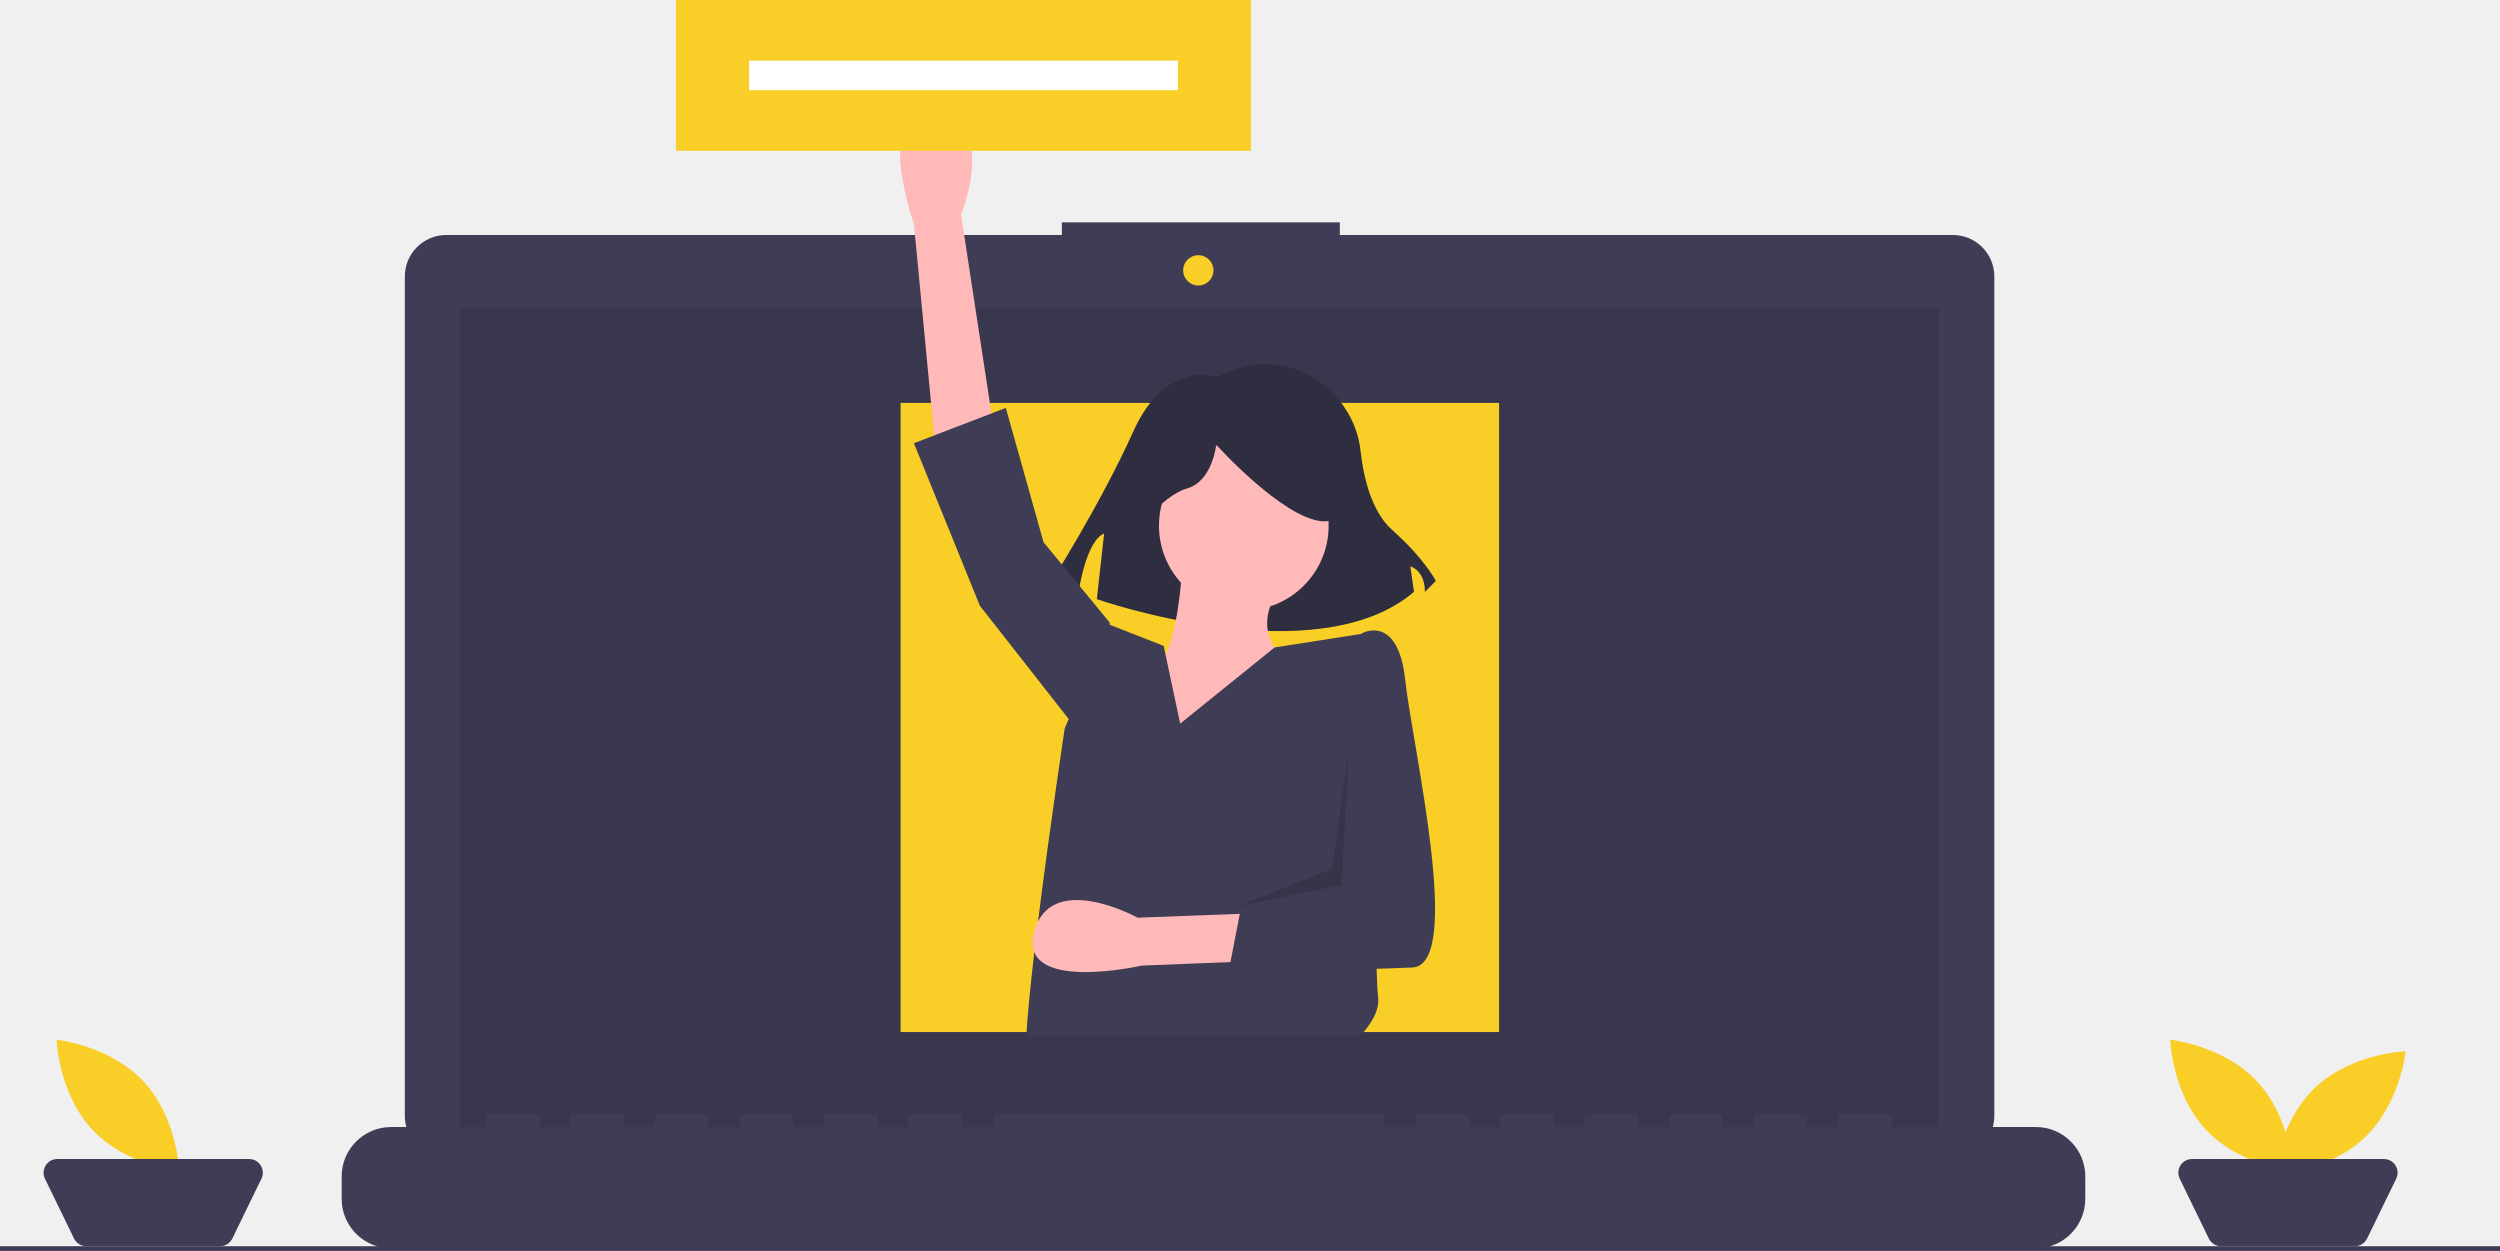
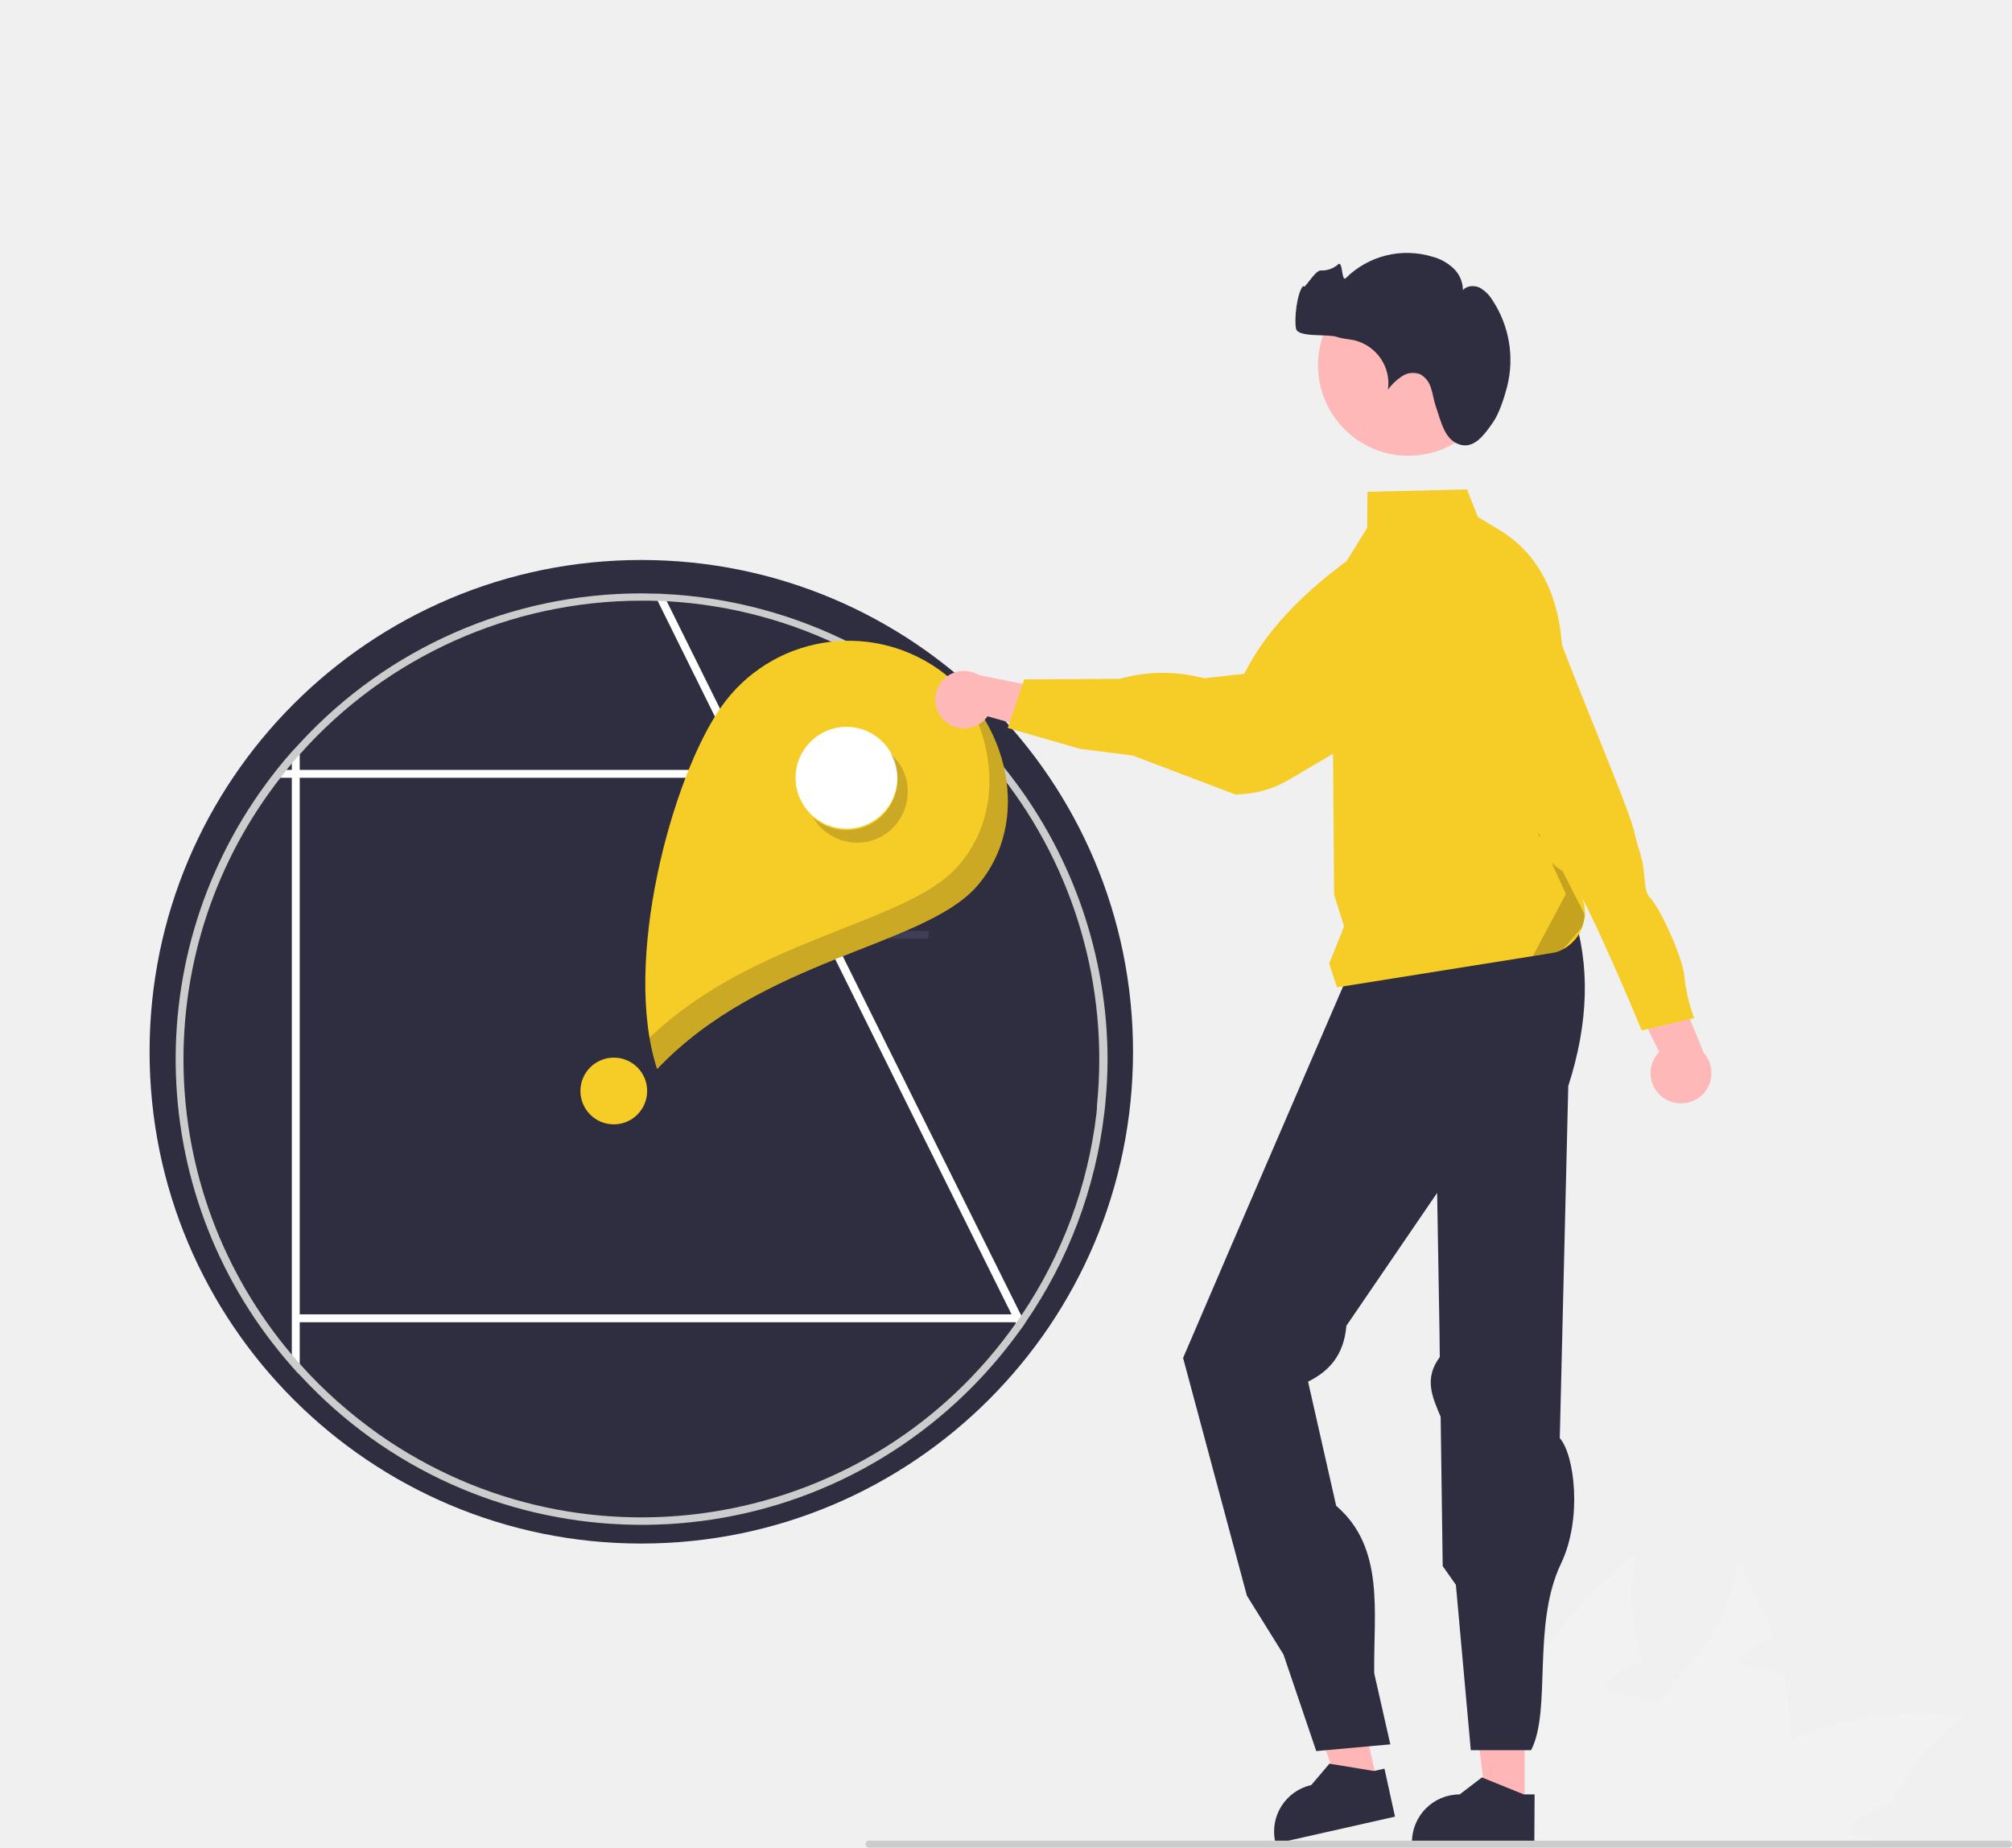
- <svg xmlns="http://www.w3.org/2000/svg" id="b665ac0c-e2fc-4bb5-9b25-39c3bd142587" data-name="Layer 1" width="1061" height="530.892" viewBox="0 0 1061 530.892">
-   <path d="M898.293,284.281H638.123v-5.362h-117.971v5.362H258.91a17.599,17.599,0,0,0-17.599,17.599V658.131A17.599,17.599,0,0,0,258.91,675.73H898.293a17.599,17.599,0,0,0,17.599-17.599V301.879A17.599,17.599,0,0,0,898.293,284.281Z" transform="translate(-69.5 -184.5538)" fill="#3f3d56" />
-   <rect x="195.406" y="130.828" width="627.391" height="353.913" opacity="0.1" />
-   <circle cx="508.565" cy="114.742" r="6.435" fill="#f9ce26" />
-   <path d="M933.507,662.86H872.278v-4.412a.875.875,0,0,0-.875-.875h-20.993a.875.875,0,0,0-.875.875v4.412H836.415v-4.412a.875.875,0,0,0-.875-.875H814.547a.875.875,0,0,0-.875.875v4.412H800.552v-4.412a.875.875,0,0,0-.875-.875H778.684a.875.875,0,0,0-.875.875v4.412H764.689v-4.412a.875.875,0,0,0-.875-.875H742.822a.875.875,0,0,0-.875.875v4.412H728.826v-4.412a.875.875,0,0,0-.875-.875H706.959a.875.875,0,0,0-.875.875v4.412H692.963v-4.412a.875.875,0,0,0-.875-.875H671.096a.875.875,0,0,0-.875.875v4.412H657.1v-4.412a.875.875,0,0,0-.875-.875H491.781a.875.875,0,0,0-.875.875v4.412H477.786v-4.412a.875.875,0,0,0-.875-.875H455.918a.875.875,0,0,0-.875.875v4.412H441.923v-4.412a.875.875,0,0,0-.875-.875h-20.993a.875.875,0,0,0-.875.875v4.412H406.06v-4.412a.875.875,0,0,0-.875-.875H384.193a.875.875,0,0,0-.875.875v4.412H370.197v-4.412a.875.875,0,0,0-.875-.875H348.33a.875.875,0,0,0-.875.875v4.412H334.335v-4.412a.875.875,0,0,0-.875-.875H312.467a.875.875,0,0,0-.875.875v4.412H298.472v-4.412a.875.875,0,0,0-.875-.875H276.604a.875.875,0,0,0-.875.875v4.412h-40.236A20.993,20.993,0,0,0,214.5,683.853v9.492a20.993,20.993,0,0,0,20.993,20.993H933.507A20.993,20.993,0,0,0,954.5,693.346v-9.492A20.993,20.993,0,0,0,933.507,662.86Z" transform="translate(-69.5 -184.5538)" fill="#3f3d56" />
-   <rect x="382.209" y="171" width="254" height="267" fill="#f9ce26" />
-   <path d="M586.05,344.47s-21.658-7.735-35.581,23.205-35.581,64.975-35.581,64.975l12.376,3.094s3.094-21.658,10.829-24.752l-3.094,27.846s92.821,32.487,134.591-3.094l-1.547-10.829s6.188,1.547,6.188,10.829l4.641-4.641s-4.641-9.282-18.564-21.658c-9.139-8.123-12.279-23.577-13.358-33.24a40.224,40.224,0,0,0-9.261-21.905C628.436,343.577,611.576,332.179,586.05,344.47Z" transform="translate(-69.5 -184.5538)" fill="#2f2e41" />
-   <path d="M466.371,373.661l-9-94s-18-51,9-47,11,43,11,43l15,98Z" transform="translate(-69.5 -184.5538)" fill="#ffb9b9" />
-   <circle cx="527.871" cy="223.107" r="36" fill="#ffb9b9" />
-   <path d="M571.371,423.661s-2,41-12,44-38,36-25,46,88,3,88,3l-7-52s-16-11-3-30Z" transform="translate(-69.5 -184.5538)" fill="#ffb9b9" />
-   <path d="M646.439,624.554H505.039c.51-9.05,1.79-21.83,3.43-35.88.5-4.26,1.03-8.65,1.58-13.08,4.85-39.05,11.32-81.93,11.32-81.93l1.7-3.93,17.3-40.07.18.07,22.82,8.93.81,3.84,6.19,29.16,40.05-32.33,36.95-5.78,2.5-.39,4.5,42.5s-.2,9.5-.41,23.03c-.24,15.55-.5,36.43-.48,54.32.01,8.55.08,16.42.25,22.7.14,5.29.35,9.46.64,11.95C655.039,613.334,651.479,619.224,646.439,624.554Z" transform="translate(-69.5 -184.5538)" fill="#3f3d56" />
-   <polygon points="471.871 270.107 470.871 264.107 442.871 230.107 426.871 173.107 387.871 188.107 415.871 257.107 455.871 308.107 471.871 270.107" fill="#3f3d56" />
-   <path d="M550.077,411.966s12.376-17.017,23.205-20.111,12.376-18.564,12.376-18.564,27.846,30.94,44.864,32.487,1.547-37.129,1.547-37.129l-30.94-7.735-29.393,3.094L548.53,379.479Z" transform="translate(-69.5 -184.5538)" fill="#2f2e41" />
-   <path d="M649.709,590.554l-95.672,3.795s-52.72,12.068-45.667-14.3,43.974-6.026,43.974-6.026l99.071-3.729Z" transform="translate(-69.5 -184.5538)" fill="#ffb9b9" />
-   <path d="M638.871,460.161l9-7s15-8,18,20,25,121,3,122-78,2-78,2l6-31,46-3Z" transform="translate(-69.5 -184.5538)" fill="#3f3d56" />
-   <polygon points="572.371 318.607 569.371 375.607 525.371 384.607 565.371 368.607 572.371 318.607" opacity="0.15" />
-   <rect x="286.9" width="244" height="64" fill="#f9ce26" />
-   <rect y="528.892" width="1061" height="2" fill="#3f3d56" />
-   <path d="M1027.457,643.582c14.376,15.426,15.119,38.1,15.119,38.1s-22.565-2.338-36.941-17.764-15.119-38.1-15.119-38.1S1013.081,628.156,1027.457,643.582Z" transform="translate(-69.5 -184.5538)" fill="#f9ce26" />
-   <path d="M1072.714,667.661c-15.426,14.376-38.1,15.119-38.1,15.119s2.338-22.565,17.764-36.941,38.1-15.119,38.1-15.119S1088.141,653.285,1072.714,667.661Z" transform="translate(-69.5 -184.5538)" fill="#f9ce26" />
-   <path d="M1068.88,713.446H1012.141a5.803,5.803,0,0,1-5.219-3.265l-12.353-25.393a5.803,5.803,0,0,1,5.219-8.342h81.446a5.803,5.803,0,0,1,5.219,8.342l-12.353,25.393A5.803,5.803,0,0,1,1068.88,713.446Z" transform="translate(-69.5 -184.5538)" fill="#3f3d56" />
-   <path d="M130.457,643.582c14.376,15.426,15.119,38.1,15.119,38.1s-22.565-2.338-36.941-17.764-15.119-38.1-15.119-38.1S116.081,628.156,130.457,643.582Z" transform="translate(-69.5 -184.5538)" fill="#f9ce26" />
-   <path d="M162.88,713.446H106.141a5.803,5.803,0,0,1-5.219-3.265l-12.353-25.393a5.803,5.803,0,0,1,5.219-8.342h81.446a5.803,5.803,0,0,1,5.219,8.342l-12.353,25.393A5.803,5.803,0,0,1,162.88,713.446Z" transform="translate(-69.5 -184.5538)" fill="#3f3d56" />
-   <rect x="317.9" y="25.723" width="182" height="12.554" fill="#fff" />
+ <svg xmlns="http://www.w3.org/2000/svg" enable-background="new 0 0 687.4 631.2" version="1.1" viewBox="0 0 687.4 631.2" xml:space="preserve">
+   <style type="text/css">
+ 	.st0{fill:#F2F2F2;}
+ 	.st1{fill:#2F2E41;}
+ 	.st2{fill:#FFFFFF;}
+ 	.st3{fill:#3F3D56;}
+ 	.st4{fill:#CCCCCC;}
+ 	.st5{fill:#F6CC26;}
+ 	.st6{opacity:0.2;fill:#231F20;enable-background:new    ;}
+ 	.st7{fill:#FFB6B6;}
+ 	.st8{fill:#FFB8B8;}
+ 	.st9{opacity:0.2;enable-background:new    ;}
+ </style>
+   <path class="st0" d="m611.8 594.3c0.2 11.7-1.4 23.4-4.8 34.6-0.1 0.4-0.3 0.8-0.4 1.2h-70.5c1-5 2.6-9.8 4.8-14.4 5.9-12.5 15.4-23.1 24.9-33.7 13-14.6 25.7-29 27.8-48 5.2 7.9 9.3 16.4 12.3 25.3-3.6 1.3-7 3.4-9.8 6-0.8 0.7-1.6 1.8-1.2 2.8 0.4 0.9 1.4 1.1 2.4 1.3 2.3 0.4 4.5 0.9 6.8 1.3 1.8 0.4 3.6 0.7 5.4 1 1.3 7.5 2.2 15 2.3 22.6z" />
+   <circle class="st1" cx="219.1" cy="359.3" r="168" />
+   <path class="st0" d="m671 586.5c-11.3 6.9-18.5 17.5-24.4 29.4-5.1 1.2-9.8 3.6-13.7 7.2-0.8 0.7-1.7 1.8-1.2 2.8 0.4 0.9 1.4 1.1 2.4 1.3 2.2 0.4 4.5 0.9 6.7 1.3l-0.6 1.5h-74.7c3.4-4.6 7.1-8.9 11.2-12.8 0.9-0.9 1.8-1.7 2.7-2.6 9.5-8.6 20.5-15.5 32.3-20.4 18.8-7.8 39.3-10.4 59.3-7.7z" />
+   <path class="st0" d="m578 630.1h-66.5c-0.4-5.3-0.3-10.7 0.1-16 2.9-33.3 20.3-63.7 47.5-83.2-3.4 12.3-1.7 24.5 1.9 36.8-0.5 0.2-1 0.3-1.5 0.5-3.6 1.3-7 3.4-9.8 6-0.8 0.7-1.6 1.8-1.2 2.8 0.4 0.9 1.4 1.1 2.4 1.3 2.3 0.4 4.5 0.9 6.7 1.3 1.8 0.4 3.6 0.7 5.4 1.1 0.8 0.1 1.7 0.3 2.5 0.5 0.1 0.3 0.2 0.6 0.3 0.8 4.2 11.6 8.8 23.3 11 35.2 0.5 3 0.9 6 1.1 9 0 1.3 0.1 2.6 0.1 3.9z" />
+   <path class="st2" d="m349.2 451.3c-0.6 0.8-2.1 1.8-2.7 2.7l0.6-1.9-0.2-0.4-1.3-2.7-33.8-68-57.2-115.3-1.3-2.6-28.3-57.2-1.3-2.7c1 0 2 0.1 3 0.1l1.4 2.7 28.2 56.9 1.3 2.6 55.8 112.5 1.3 2.6 33.8 68 0.5 0.9 0.2 1.8z" />
+   <path class="st2" d="m345.4 265.7h-252.7c0.7-0.9 1.4-1.8 2.1-2.7h248.5c0.8 0.9 1.4 1.8 2.1 2.7z" />
+   <path class="st3" d="m317.4 318l-0.3 2.7h-64.7v-2.7h65z" />
+   <path class="st2" d="m102.4 254.3v213.4c-0.9-1-1.8-1.9-2.7-2.9v-207.6c0.9-1 1.7-2 2.7-2.9z" />
+   <rect class="st2" x="101" y="449" width="246.7" height="2.7" />
+   <path class="st4" d="m347.6 451.3h0.3v-0.4c-0.1 0.2-0.2 0.3-0.3 0.4zm-2.1-186c-0.7-0.9-1.4-1.8-2.1-2.7-28.5-35.8-71-57.5-116.7-59.7-1-0.1-2-0.1-3-0.1-1.5 0-3-0.1-4.5-0.1-44.3 0-86.7 18.5-116.7 51.1-0.9 1-1.8 1.9-2.7 2.9-1.7 1.9-3.3 3.8-4.9 5.8-0.7 0.9-1.4 1.8-2.1 2.7-46.2 60.3-43.3 144.8 7 201.7 0.9 1 1.7 2 2.7 2.9 59.5 64.5 160.1 68.5 224.6 8.9 8-7.4 15.2-15.6 21.6-24.5 0.6-0.8 1.2-1.6 1.7-2.5 14.7-21.3 23.9-45.9 26.9-71.6l0.3-2.7c0.5-5.2 0.8-10.4 0.8-15.7-0.1-34.7-11.6-68.7-32.9-96.4zm29.1 115.1c-2.9 24.7-11.7 48.3-25.6 68.9-0.4 0.5-0.7 1.1-1.1 1.6-0.1 0.2-0.2 0.3-0.3 0.4s-0.2 0.3-0.3 0.4c-49.5 70.7-147 87.9-217.7 38.4-9.9-7-19.1-15.1-27.1-24.1-0.9-1-1.8-2-2.7-3.1-48.1-56.6-49.6-139.3-3.6-197.7 0.7-0.9 1.4-1.8 2.1-2.7l1.5-1.8c0.8-1 1.7-2 2.7-3.1 29.6-33.3 72.1-52.4 116.7-52.4 2 0 3.9 0 5.9 0.1 1 0 2 0.1 3 0.1 43.6 2.5 84.2 23.1 111.9 56.9 0.7 0.9 1.4 1.8 2.1 2.7 25 31.8 36.7 72.1 32.7 112.4 0 1.2-0.1 2.1-0.2 3zm-27 70.9h0.3v-0.4c-0.1 0.2-0.2 0.3-0.3 0.4z" />
+   <path class="st5" d="m320.6 228.6c-24.1-16.9-57.3-11.2-74.2 12.9s-33.9 87.1-21.9 123.7c35.8-37.8 90.8-41.7 109.1-62.3 19.4-22 11-57.3-13-74.3z" />
+   <circle class="st2" cx="289.2" cy="265.7" r="17.4" />
+   <circle class="st5" cx="209.7" cy="372.7" r="11.4" />
+   <path class="st6" d="m307.8 261.7c4.8 8.3 2 18.9-6.2 23.8s-18.9 2-23.8-6.2c7.2 6.3 18.2 5.6 24.5-1.6 4.9-5.6 5.7-13.8 1.9-20.2 1.4 1.2 2.6 2.6 3.6 4.2z" />
+   <path class="st6" d="m333.5 302.9c-18.3 20.6-73.3 24.5-109.1 62.3-1.1-3.5-2-7-2.6-10.6 35.8-34.4 87.7-38.7 105.4-58.6 15.8-17.8 13.3-44.3-0.9-62.8 19.6 18.3 25.1 49.6 7.2 69.7z" />
+   <polygon class="st7" points="520.9 617.2 507.9 617.2 501.7 567.2 520.9 567.2" />
+   <path class="st1" d="m524.2 629.8h-41.8v-0.5c0-9 7.3-16.3 16.3-16.3l7.6-5.8 14.3 5.8h3.7l-0.1 16.8z" />
+   <polygon class="st7" points="470.6 609.1 458 611.9 440.9 564.5 459.6 560.3" />
+   <path class="st1" d="m476.6 620.6l-40.8 9.2-0.1-0.5c-2-8.8 3.5-17.5 12.3-19.5l6.2-7.3 15.2 2.5 3.6-0.8 3.6 16.4z" />
+   <path class="st1" d="m537.3 311.4c6.1 18.3 5.4 38.2-1.5 59.6l-2.9 120.3c4.9 5.4 7.9 27.2 0.4 42.9-10 20.9-3.1 49.9-10.2 63.7h-20.6l-5.1-56.5-4.5-6.4-0.7-51c-2.7-6.5-5.9-12.9-0.3-20.4l-0.1-8.9-0.8-47.2-31 45.4c-0.9 10.3-6.1 15.6-13.1 19.1l9.6 42.4c16.8 14.4 12.7 36.6 13 57.2l5.5 24.3-25.3 2.3-11.2-33-12.5-20.1-21.8-81.2 15.2-35.4 6.2-14.4 34.8-80.7 76.9-22z" />
+   <path class="st8" d="m322.4 246c3.8 3.8 10 3.8 13.9 0 0.4-0.4 0.8-0.9 1.1-1.3l33.5 9.4-5.5-17.2-31-6.3c-4.7-2.8-10.7-1.3-13.5 3.4-2.3 3.8-1.7 8.8 1.5 12z" />
+   <path class="st5" d="m349.9 232.1l32.7-0.2c8.8-2.5 18.1-2.7 27.1-0.6l1.7 0.4 13.7-1.5c8.1-16.3 23.2-31 43.5-44.5 12-9.6 29.5-7.8 39.1 4.2 0.7 0.8 1.3 1.7 1.9 2.7 7.8 12.5 4.6 28.9-7.5 37.5l-61.8 36.3c-5.4 3.2-11.6 4.9-17.9 5l-0.1 0.1-35.3-13.4-18.1-2.3-24.6-7.1 5.6-16.6z" />
+   <circle class="st8" cx="481.2" cy="124.8" r="30.9" />
+   <path class="st1" d="m510 144.4c2.3-3.3 3.9-8.5 4.9-12.3 2.6-10.2 0.7-21-5.1-29.7-1.1-1.8-2.6-3.2-4.4-4.2-1.9-0.8-4.3-0.6-5.6 0.9 0-2.8-1.2-5.5-3.2-7.4s-4.5-3.3-7.2-4c-10.5-3.2-21.8-0.4-29.6 7.3-1.5 1.5-1-6.1-2.6-4.7s-3.7 2.2-5.9 2.1c-2.1-0.2-6 7.3-6 5.2-2.2 2.2-3.2 11.6-2.5 14.7s11 1.7 14 2.8c2 0.7 4.1 0.7 6.1 1.2 7.5 1.9 12.4 9.2 11.3 16.8 1.3-1.8 2.9-3.3 4.7-4.5 1.8-1.3 4.1-1.5 6.2-0.8 1.9 1 3.2 2.7 3.8 4.8 0.7 2 0.9 4.1 1.6 6.1 2 5.8 3.1 11.9 8.7 13.3 4.5 1 7.7-3.1 10.8-7.6z" />
+   <path class="st5" d="m539.9 305.3l-3.4-6.8c-4.2-25.7-8.3-49.7-2.7-71.3 0.3-18.8-5.5-36.5-21.6-46.2l-7.3-4.4-3.7-9.4-34 0.8-0.1 12.3-12.1 19.6v0.1l0.8 105.6 3.4 10.9-5.1 12.7 2.7 8.1 67-10.7 7.8-1.3c0.9-0.3 1.8-0.7 2.6-1.1 2.8-1.6 5-4 6.2-7 0.1-0.2 0.1-0.3 0.2-0.5 0.5-1.4 0.8-2.8 0.9-4.3 0.1-2.5-0.5-4.9-1.6-7.1z" />
+   <path class="st9" d="m541.4 312.4c-0.1 1.5-0.4 2.9-0.9 4.3l-6.4 7.5c-0.8 0.5-1.7 0.8-2.6 1.1l-7.8 1.3 11.3-21.2-24.8-54.2 31.2 61.2z" />
+   <path class="st8" d="m568.4 375.1c-4.7-3.2-5.9-9.6-2.7-14.3 0.3-0.5 0.7-1 1.2-1.4l-16.3-32.8 18.9 2.3 12.6 30.8c3.8 4.3 3.4 10.8-0.8 14.6-3.7 3.2-9 3.5-12.9 0.8z" />
+   <path class="st5" d="m502.3 262.4l12.4-1.7s1.2 18.6 7.1 21.5 3.9 3.3 4.6 6.3 3.9 7.5 8.5 9.6 26 53.9 26 53.9l17.9-4.2c-1.7-4.5-2.8-9.2-3.3-14-0.6-7.2-8.8-24.2-11.5-26.8s-1.6-7-3-13-0.4-0.4-2.8-10.4-28.5-69.7-29.6-78.9-13.9-14.6-13.9-14.6l-10 2.3-2.4 70z" />
+   <path class="st4" d="m296.9 631.2h389.3c0.7 0 1.2-0.6 1.2-1.2s-0.6-1.2-1.2-1.2h-389.3c-0.7 0-1.2 0.6-1.2 1.2s0.5 1.2 1.2 1.2z" />
</svg>
